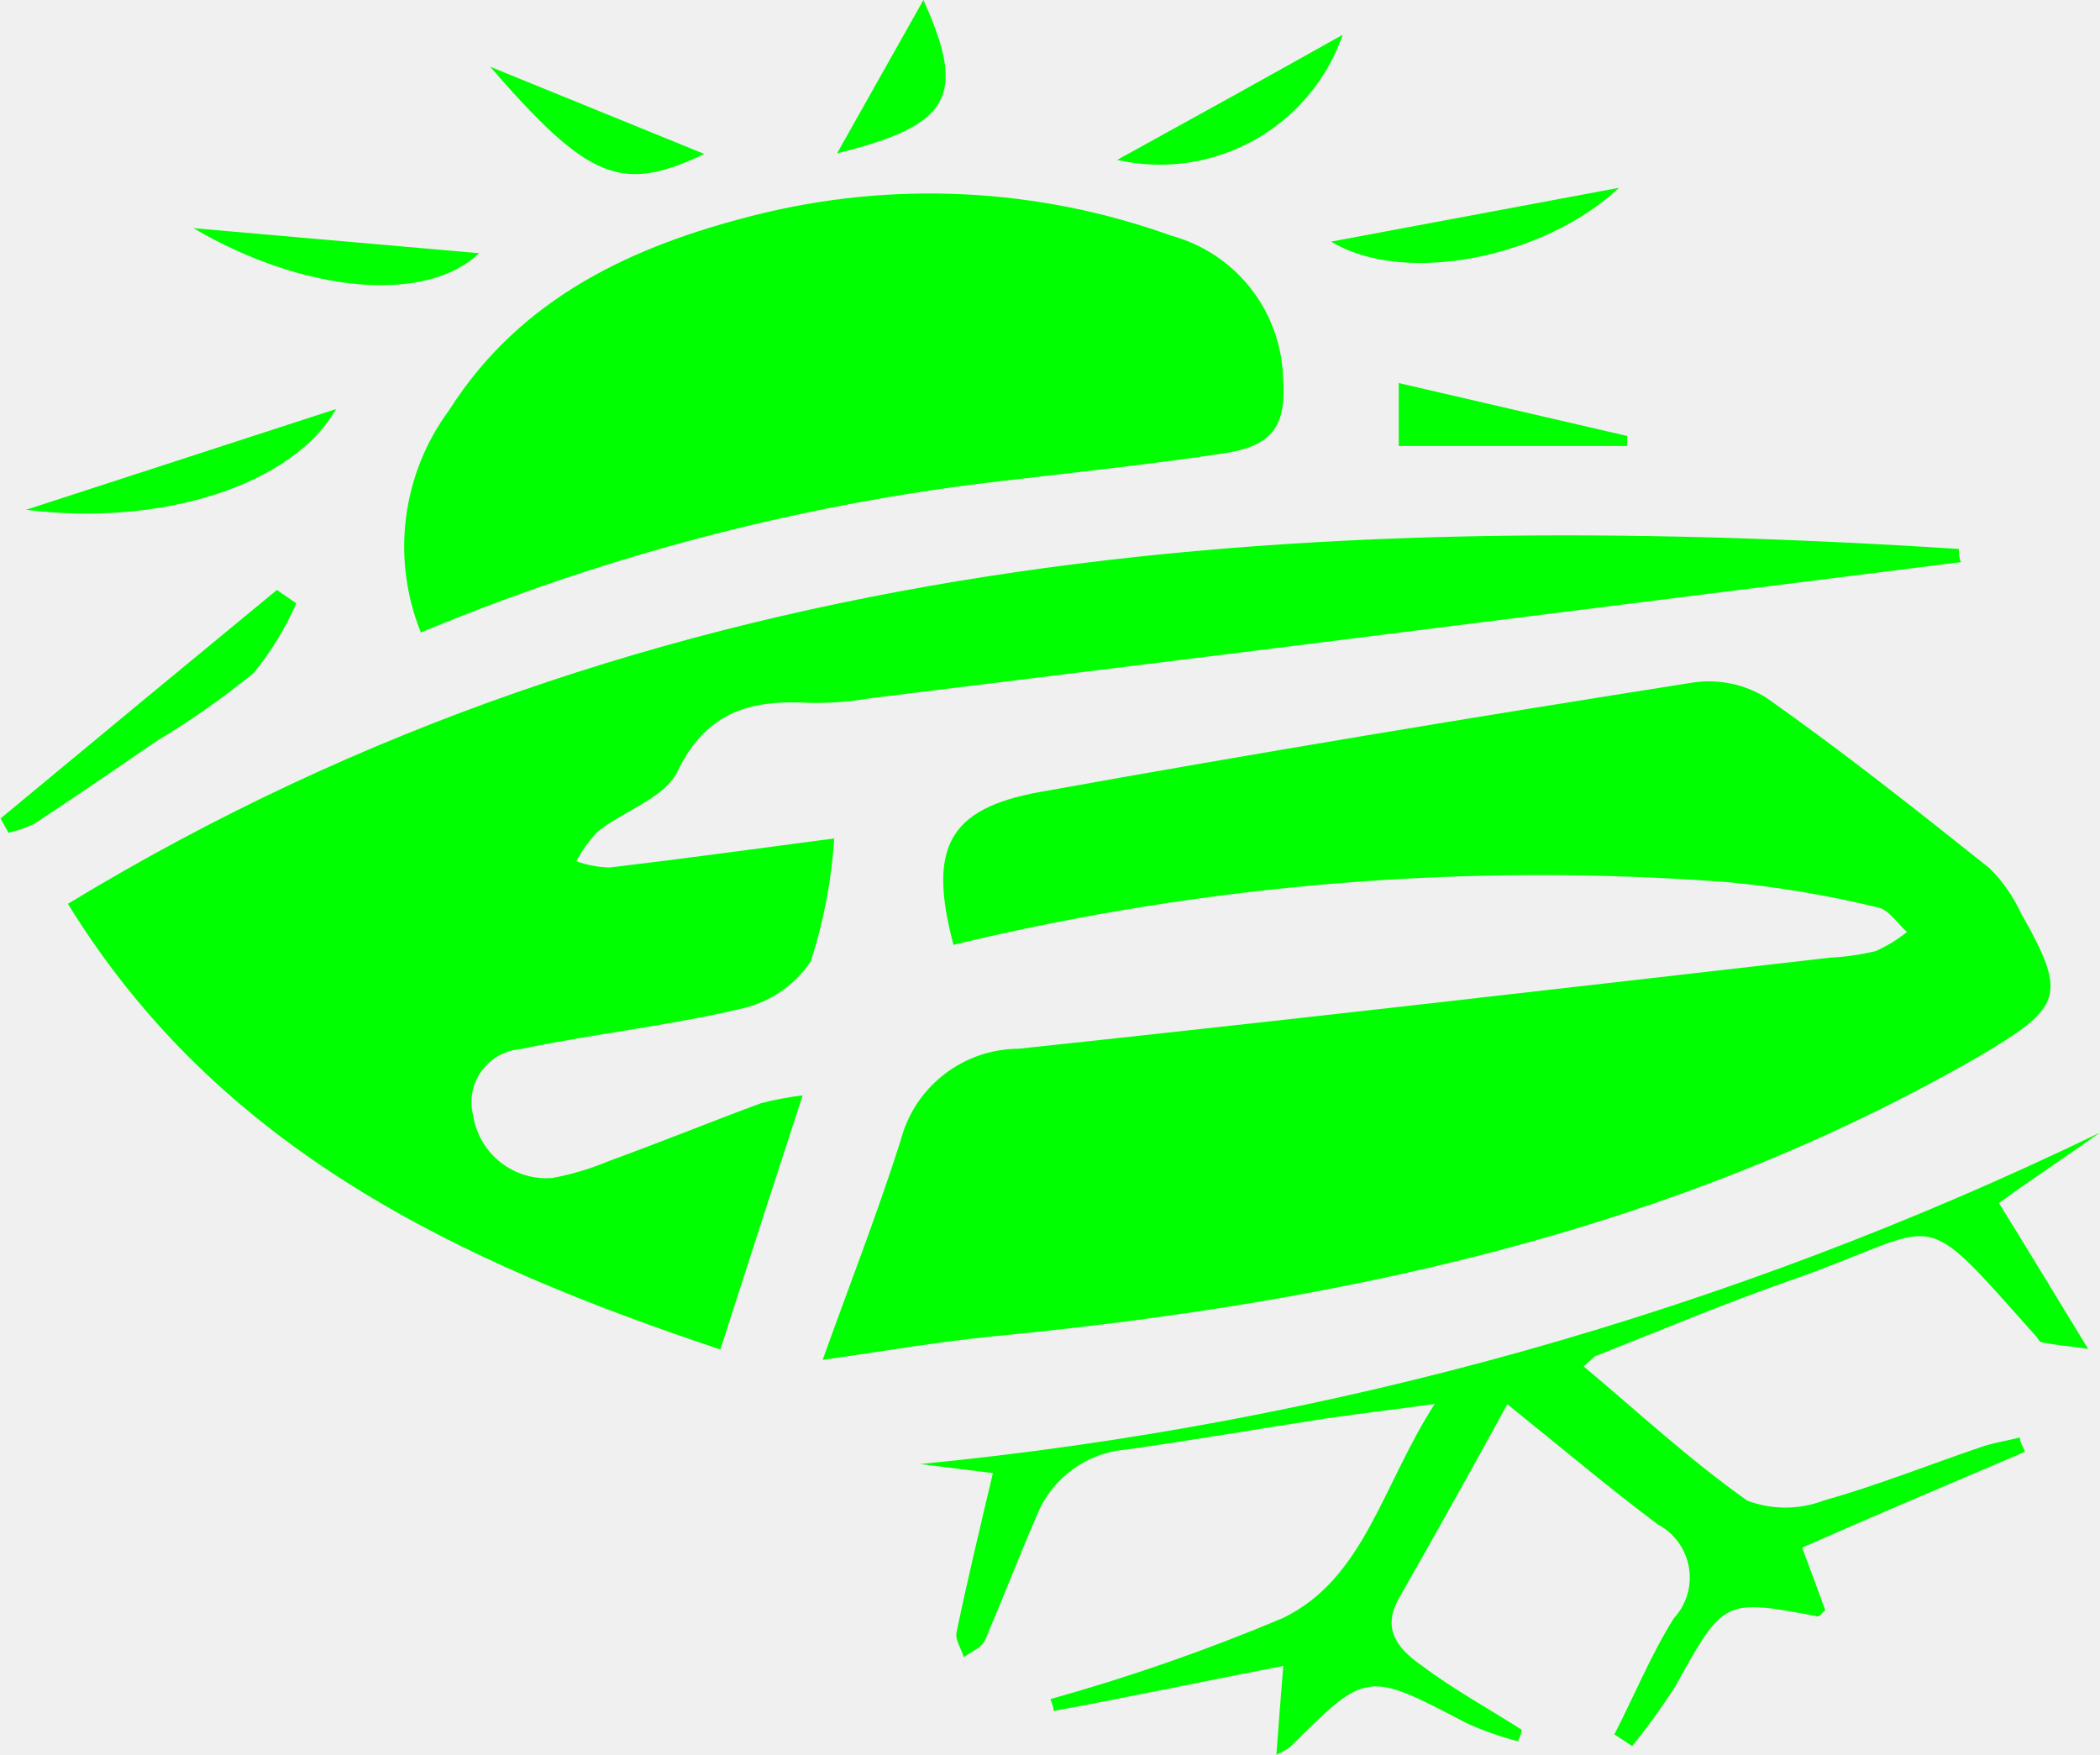
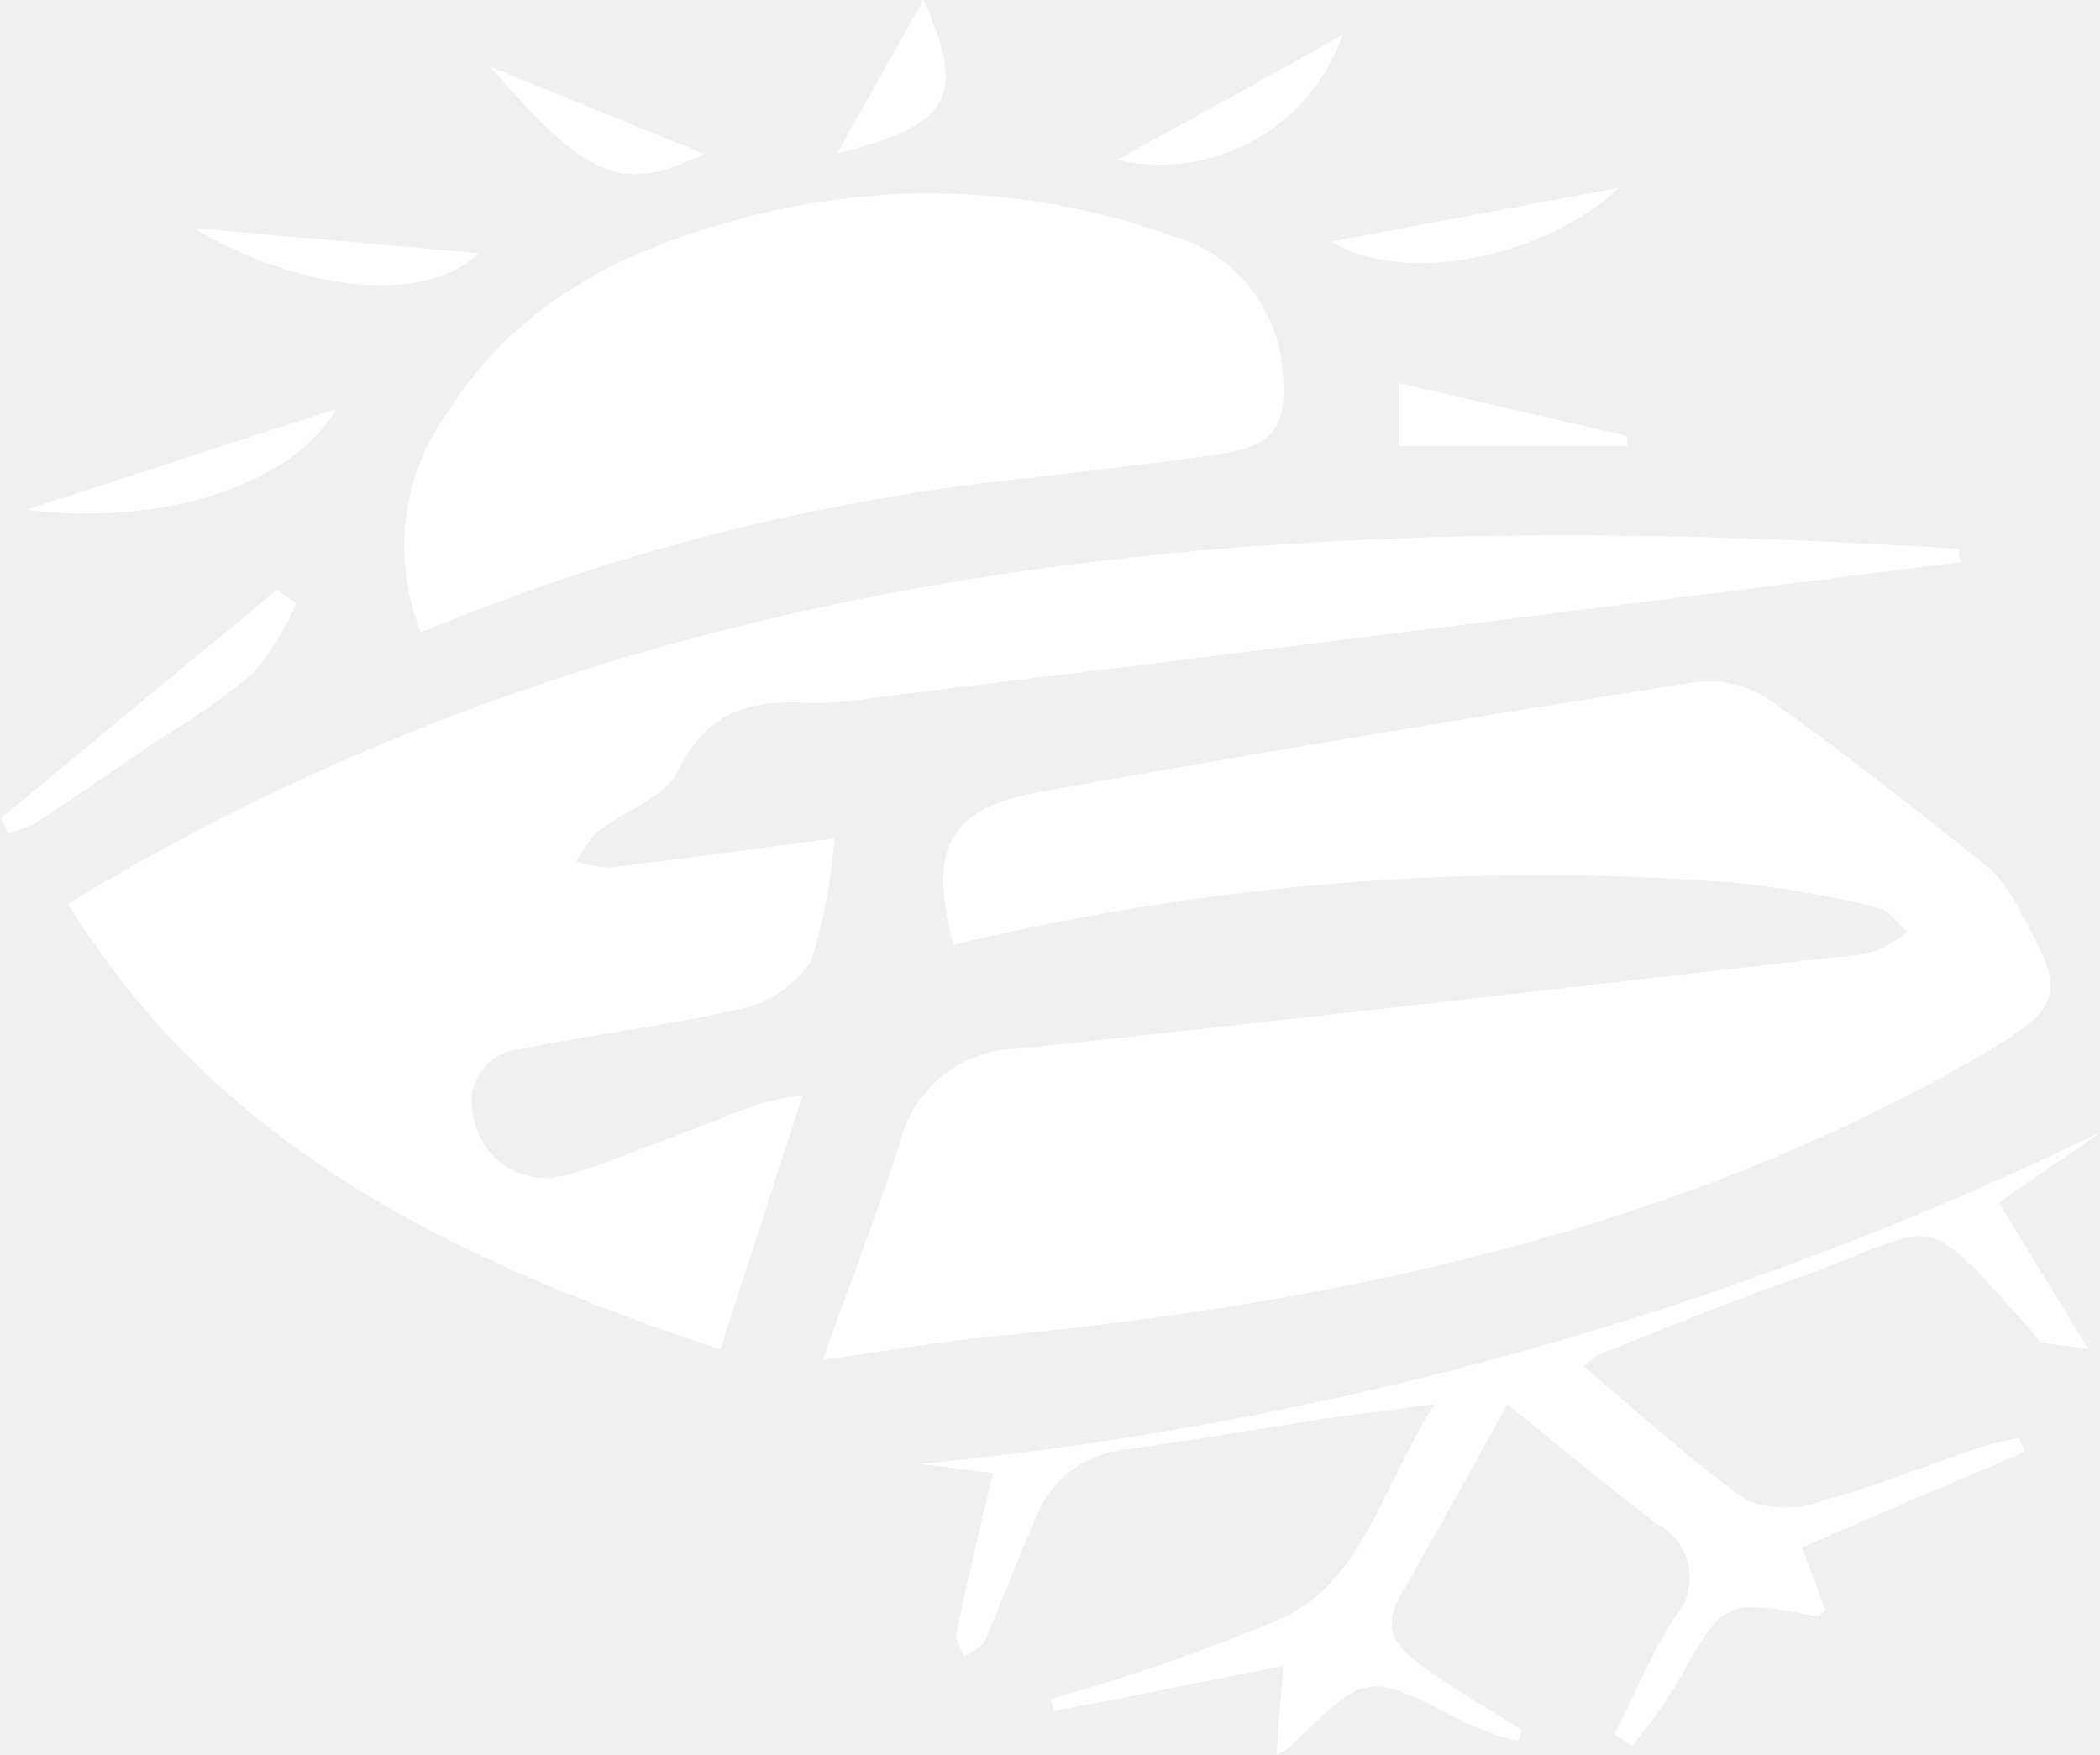
<svg xmlns="http://www.w3.org/2000/svg" viewBox="0 0 67.11 56.07">
  <defs>
    <style>
-       .a{fill:#0f0}
+       .a{fill:#fff;}
    </style>
  </defs>
  <path d="M26.75 4.9 29.51 0c1.4 3.1.86 4-2.76 4.9Zm-2.61 1.97a22.83 22.83 0 0 1 13.29.66A4.85 4.85 0 0 1 41 12c.12 1.57-.28 2.23-1.85 2.48-2.2.33-4.41.57-6.61.83a68.64 68.64 0 0 0-19.09 4.9 7.33 7.33 0 0 1 .9-7.1c2.3-3.62 5.89-5.26 9.79-6.24Zm-17.96.42 9.13.8c-1.68 1.62-5.57 1.29-9.13-.8Zm57.7 31.15c.9 1.45 1.75 2.86 2.85 4.66-.73-.1-1.11-.13-1.48-.21-.08 0-.13-.14-.2-.21-3.88-4.34-2.84-3.51-7.8-1.78-2.09.73-4.14 1.59-6.21 2.41-.07 0-.14.1-.43.35 1.75 1.47 3.4 3 5.23 4.29a3.45 3.45 0 0 0 2.43 0c1.7-.48 3.36-1.14 5-1.7.42-.15.86-.21 1.28-.32 0 .16.11.3.16.46-2.35 1-4.71 2-7.12 3.06.28.74.51 1.37.74 2-.11.09-.19.21-.24.2-3-.57-3-.56-4.55 2.23a21 21 0 0 1-1.38 1.91l-.57-.37c.64-1.24 1.16-2.53 1.9-3.71a1.92 1.92 0 0 0-.51-3c-1.58-1.18-3.09-2.46-4.81-3.84-1.17 2.13-2.32 4.2-3.47 6.21-.56 1 0 1.62.72 2.13 1 .75 2.14 1.38 3.21 2.06 0 .12-.08.26-.12.37a9.94 9.94 0 0 1-1.66-.59c-3.17-1.66-3.17-1.67-5.62.77a2.62 2.62 0 0 1-.44.25c.07-.93.13-1.78.22-2.84-2.58.5-4.95 1-7.34 1.44 0-.13-.06-.25-.1-.38A62.25 62.25 0 0 0 41 51.7c2.6-1.26 3.17-4.24 4.85-6.84-1.38.19-2.42.31-3.45.46-2.15.33-4.28.7-6.43 1a3.36 3.36 0 0 0-2.83 2.09c-.57 1.31-1.08 2.64-1.66 4-.11.24-.44.37-.68.54-.08-.26-.29-.57-.23-.8.34-1.64.73-3.26 1.16-5.08l-2.32-.29a111.27 111.27 0 0 0 37.7-10.59c-1.03.73-2.11 1.44-3.23 2.25ZM5 23.68c-1.29.89-2.58 1.77-3.9 2.64a4.05 4.05 0 0 1-.83.29c-.08-.16-.17-.3-.25-.46q4.41-3.66 8.83-7.3l.62.43a9.78 9.78 0 0 1-1.36 2.22A25.67 25.67 0 0 1 5 23.68ZM15.66 2.13l6.85 2.79c-2.66 1.26-3.69.84-6.85-2.79Zm-.54 33.51a2.37 2.37 0 0 0 2.53 2 8.91 8.91 0 0 0 1.83-.55c1.62-.59 3.22-1.24 4.84-1.84a10.21 10.21 0 0 1 1.33-.25c-.93 2.85-1.76 5.42-2.63 8.12C14.63 40.32 7 36.73 2.17 28.88 21 17.44 41.55 16.2 62.6 17.54c0 .15 0 .28.07.42l-19.59 2.46c-5.08.64-10.18 1.26-15.27 1.89a10.33 10.33 0 0 1-1.93.15c-1.84-.11-3.29.24-4.23 2.19-.4.84-1.7 1.25-2.55 1.92a4.27 4.27 0 0 0-.68.95 3.41 3.41 0 0 0 1.06.2c2.35-.28 4.68-.6 7.18-.93a16.22 16.22 0 0 1-.75 3.93 3.62 3.62 0 0 1-2.27 1.52c-2.29.54-4.65.79-7 1.28a1.7 1.7 0 0 0-1.52 2.12ZM.83 16.29l9.91-3.22c-1.36 2.39-5.49 3.77-9.91 3.22Z" class="a" />
  <path d="M31.74 42.7c-1.76.17-3.51.48-5.45.75.82-2.29 1.73-4.62 2.49-7a3.91 3.91 0 0 1 3.77-2.94c8.65-.92 17.28-1.92 25.93-2.91a7.91 7.91 0 0 0 1.46-.21 4.49 4.49 0 0 0 1-.61c-.29-.26-.57-.7-.91-.78a34.09 34.09 0 0 0-4.78-.81 79.93 79.93 0 0 0-24.78 2c-.82-3.09-.17-4.35 2.74-4.88 6.94-1.25 13.9-2.4 20.88-3.5a3.48 3.48 0 0 1 2.35.48c2.46 1.73 4.8 3.59 7.15 5.46a5 5 0 0 1 1 1.44c1.51 2.65 1.29 3-1.34 4.56-9.77 5.63-20.47 7.88-31.51 8.95ZM44.7 12.24l7.3 1.69v.32h-7.3Zm-2.16-4.52L51.74 6c-2.36 2.22-6.85 3.15-9.2 1.72ZM35.7 5.11c2.51-1.38 4.8-2.65 7.21-4a6.19 6.19 0 0 1-7.21 4Z" class="a" />
</svg>
